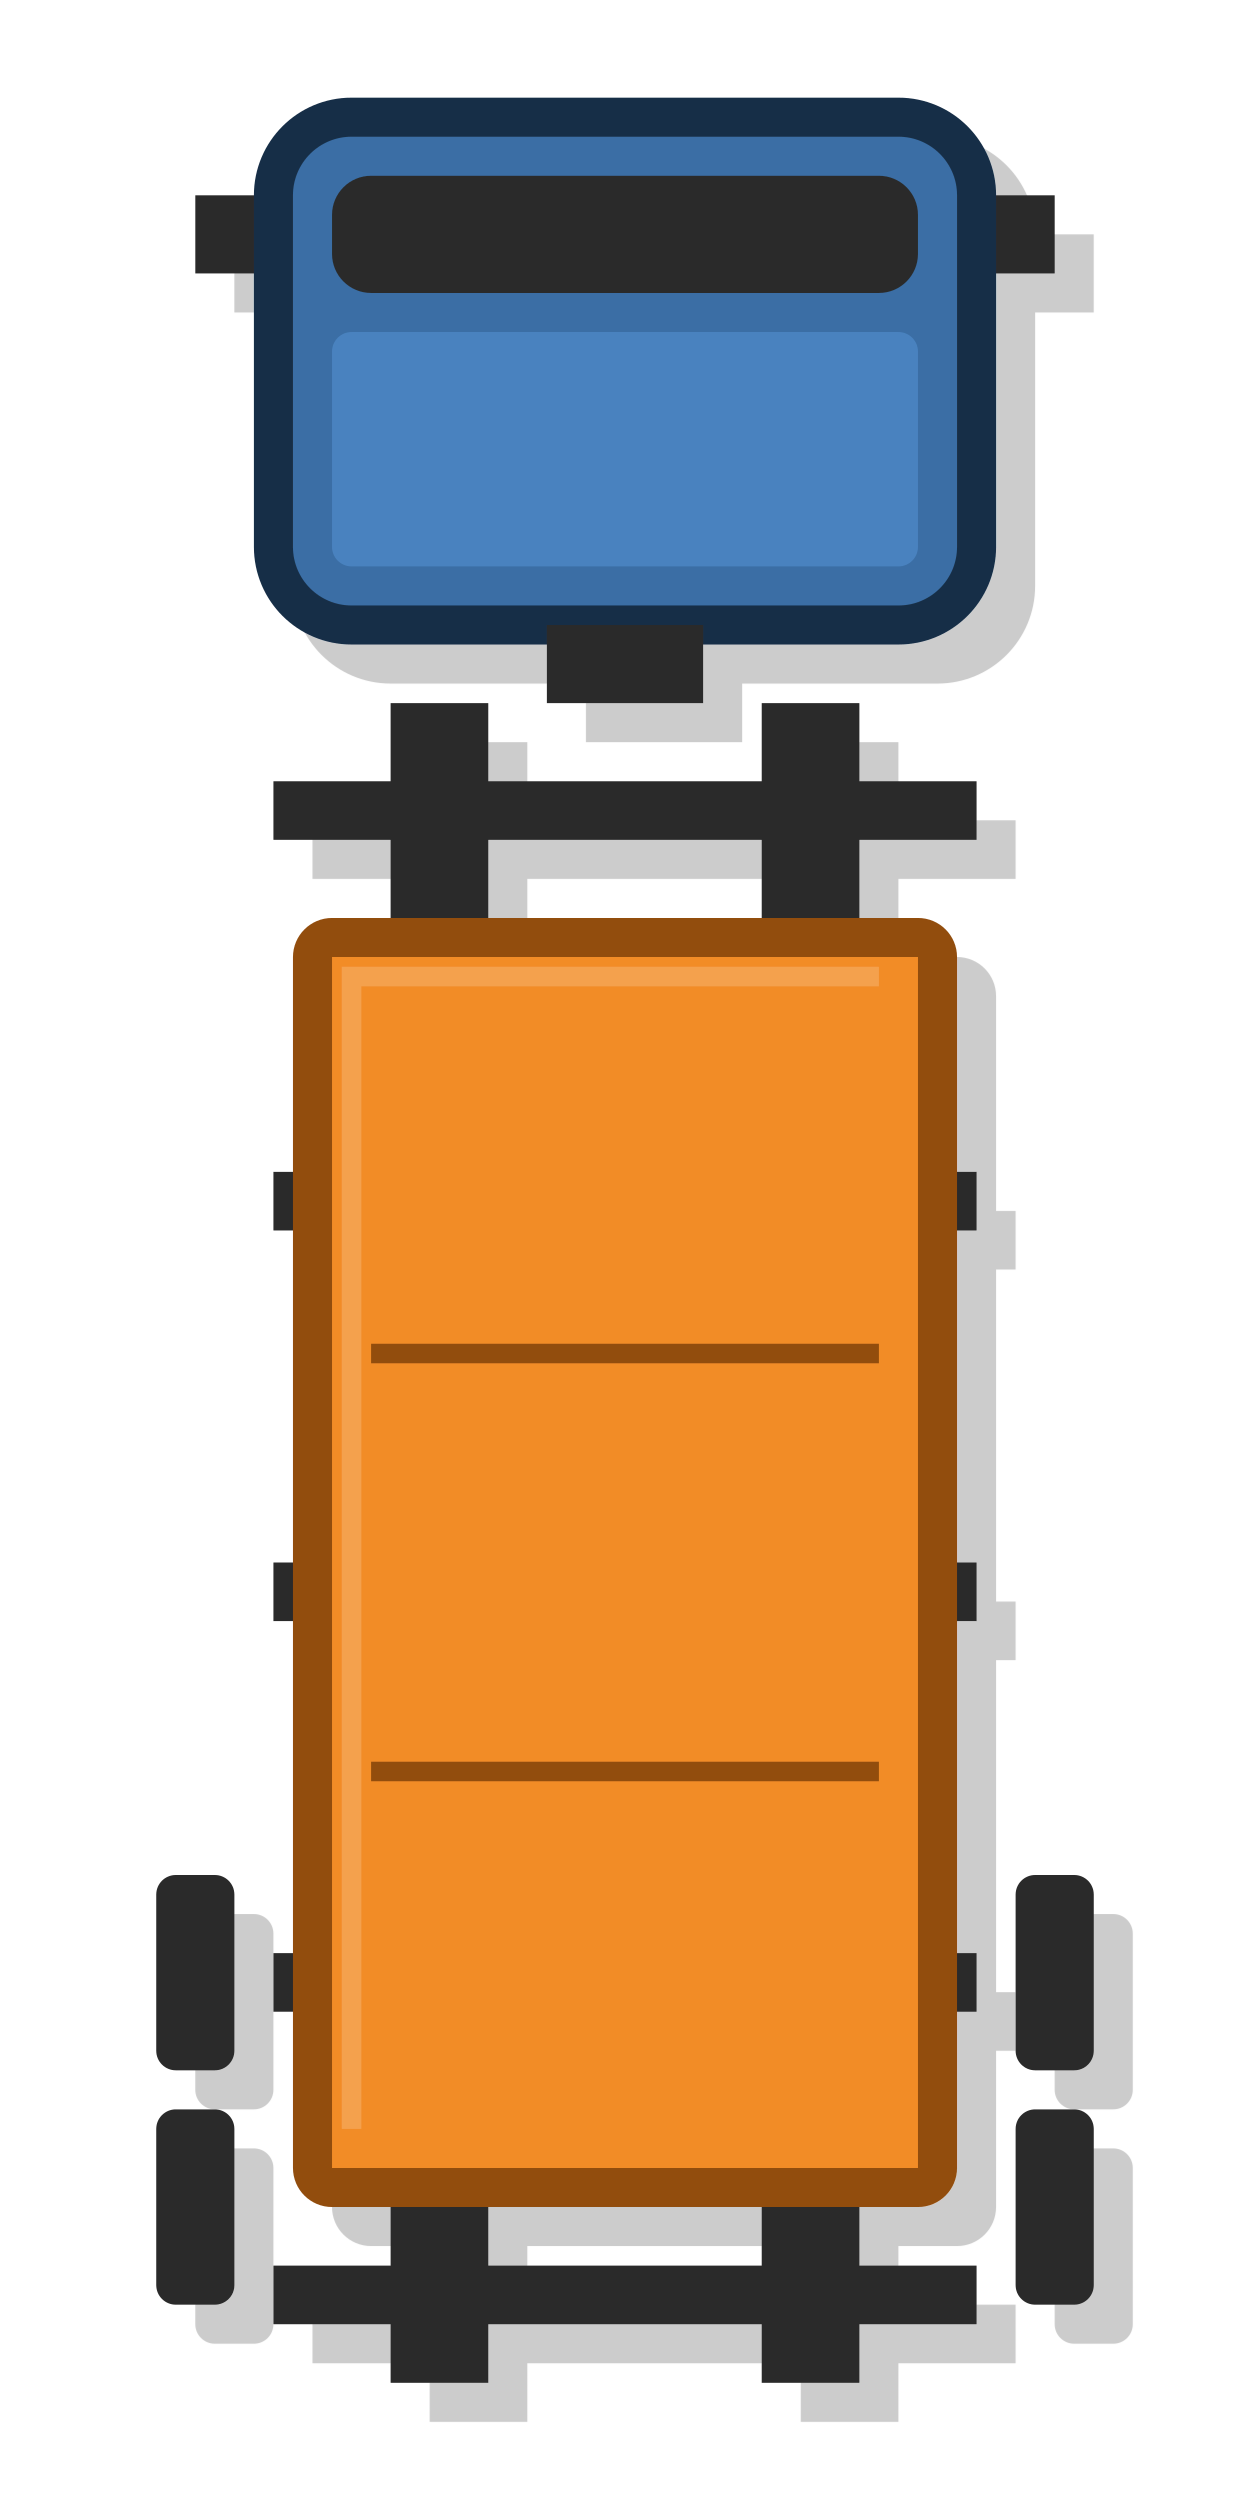
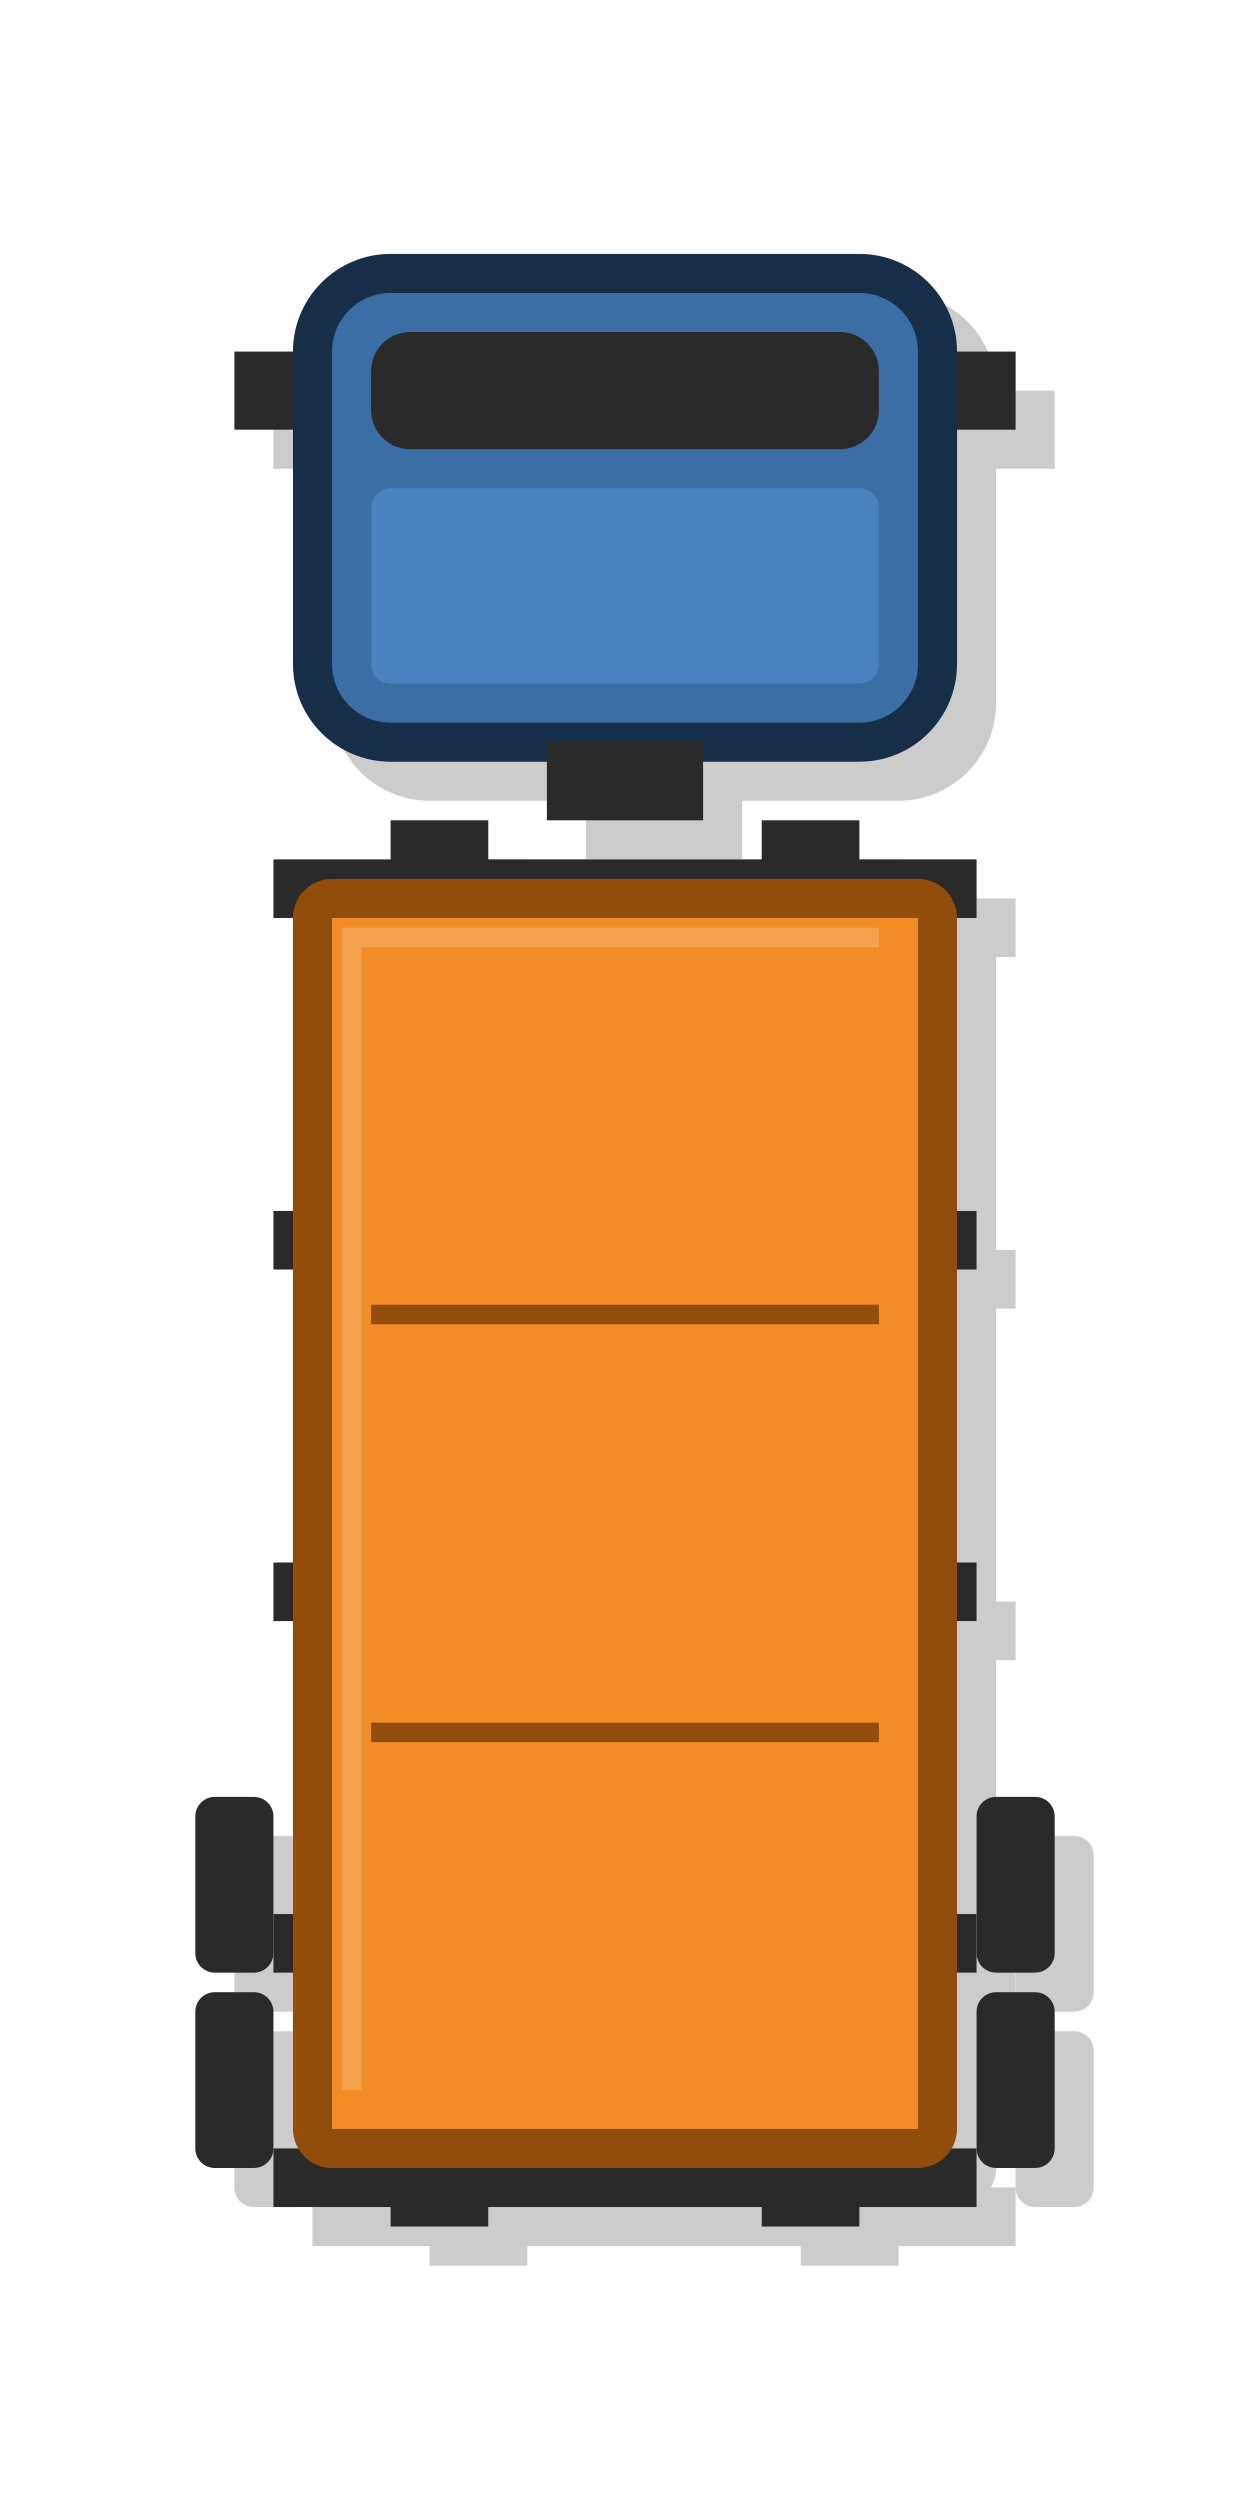
<svg xmlns="http://www.w3.org/2000/svg" width="64" height="128" viewBox="0 0 64 128">
  <defs>
    <filter id="s" x="-10%" y="-10%" width="120%" height="120%">
      <feDropShadow dx="2" dy="2" stdDeviation="0" flood-color="#000" flood-opacity=".2" />
    </filter>
  </defs>
  <g filter="url(#s)">
-     <rect x="10" y="10" width="4" height="4" fill="#2B2B2B" />
-     <rect x="50" y="10" width="4" height="4" fill="#2B2B2B" />
-     <rect x="14" y="6" width="36" height="26" fill="#3A6EA5" rx="4" stroke="#192F47" stroke-width="2" />
-     <rect x="17" y="9" width="30" height="6" fill="#2B2B2B" rx="2" />
-     <rect x="17" y="17" width="30" height="12" fill="#4982BF" rx="1" />
-     <rect x="28" y="32" width="8" height="4" fill="#2B2B2B" />
-     <rect x="8" y="96" width="4" height="10" fill="#2B2B2B" rx="1" />
-     <rect x="52" y="96" width="4" height="10" fill="#2B2B2B" rx="1" />
-     <rect x="8" y="108" width="4" height="10" fill="#2B2B2B" rx="1" />
-     <rect x="52" y="108" width="4" height="10" fill="#2B2B2B" rx="1" />
-     <rect x="20" y="36" width="5" height="86" fill="#2B2B2B" />
-     <rect x="39" y="36" width="5" height="86" fill="#2B2B2B" />
-     <rect x="14" y="40" width="36" height="3" fill="#2B2B2B" />
-     <rect x="14" y="60" width="36" height="3" fill="#2B2B2B" />
+     <rect x="12" y="18" width="4" height="4" fill="#2B2B2B" />
+     <rect x="48" y="18" width="4" height="4" fill="#2B2B2B" />
+     <rect x="16" y="14" width="32" height="24" fill="#3A6EA5" rx="4" stroke="#192F47" stroke-width="2" />
+     <rect x="19" y="17" width="26" height="6" fill="#2B2B2B" rx="2" />
+     <rect x="19" y="25" width="26" height="10" fill="#4982BF" rx="1" />
+     <rect x="28" y="38" width="8" height="4" fill="#2B2B2B" />
+     <rect x="10" y="92" width="4" height="9" fill="#2B2B2B" rx="1" />
+     <rect x="50" y="92" width="4" height="9" fill="#2B2B2B" rx="1" />
+     <rect x="10" y="102" width="4" height="9" fill="#2B2B2B" rx="1" />
+     <rect x="50" y="102" width="4" height="9" fill="#2B2B2B" rx="1" />
+     <rect x="20" y="42" width="5" height="72" fill="#2B2B2B" />
+     <rect x="39" y="42" width="5" height="72" fill="#2B2B2B" />
+     <rect x="14" y="44" width="36" height="3" fill="#2B2B2B" />
+     <rect x="14" y="62" width="36" height="3" fill="#2B2B2B" />
    <rect x="14" y="80" width="36" height="3" fill="#2B2B2B" />
-     <rect x="14" y="100" width="36" height="3" fill="#2B2B2B" />
-     <rect x="14" y="116" width="36" height="3" fill="#2B2B2B" />
-     <rect x="16" y="48" width="32" height="64" fill="#F28C28" rx="1" stroke="#924D09" stroke-width="2" />
-     <path d="M19 69.3H45M19 90.7H45" fill="none" stroke="#924D09" stroke-width="1" />
-     <path d="M18 109V50H45" fill="none" stroke="#F4A14E" stroke-width="1" />
+     <rect x="14" y="98" width="36" height="3" fill="#2B2B2B" />
+     <rect x="14" y="110" width="36" height="3" fill="#2B2B2B" />
+     <rect x="16" y="46" width="32" height="64" fill="#F28C28" rx="1" stroke="#924D09" stroke-width="2" />
+     <path d="M19 67.3H45M19 88.7H45" fill="none" stroke="#924D09" stroke-width="1" />
+     <path d="M18 107V48H45" fill="none" stroke="#F4A14E" stroke-width="1" />
  </g>
</svg>
